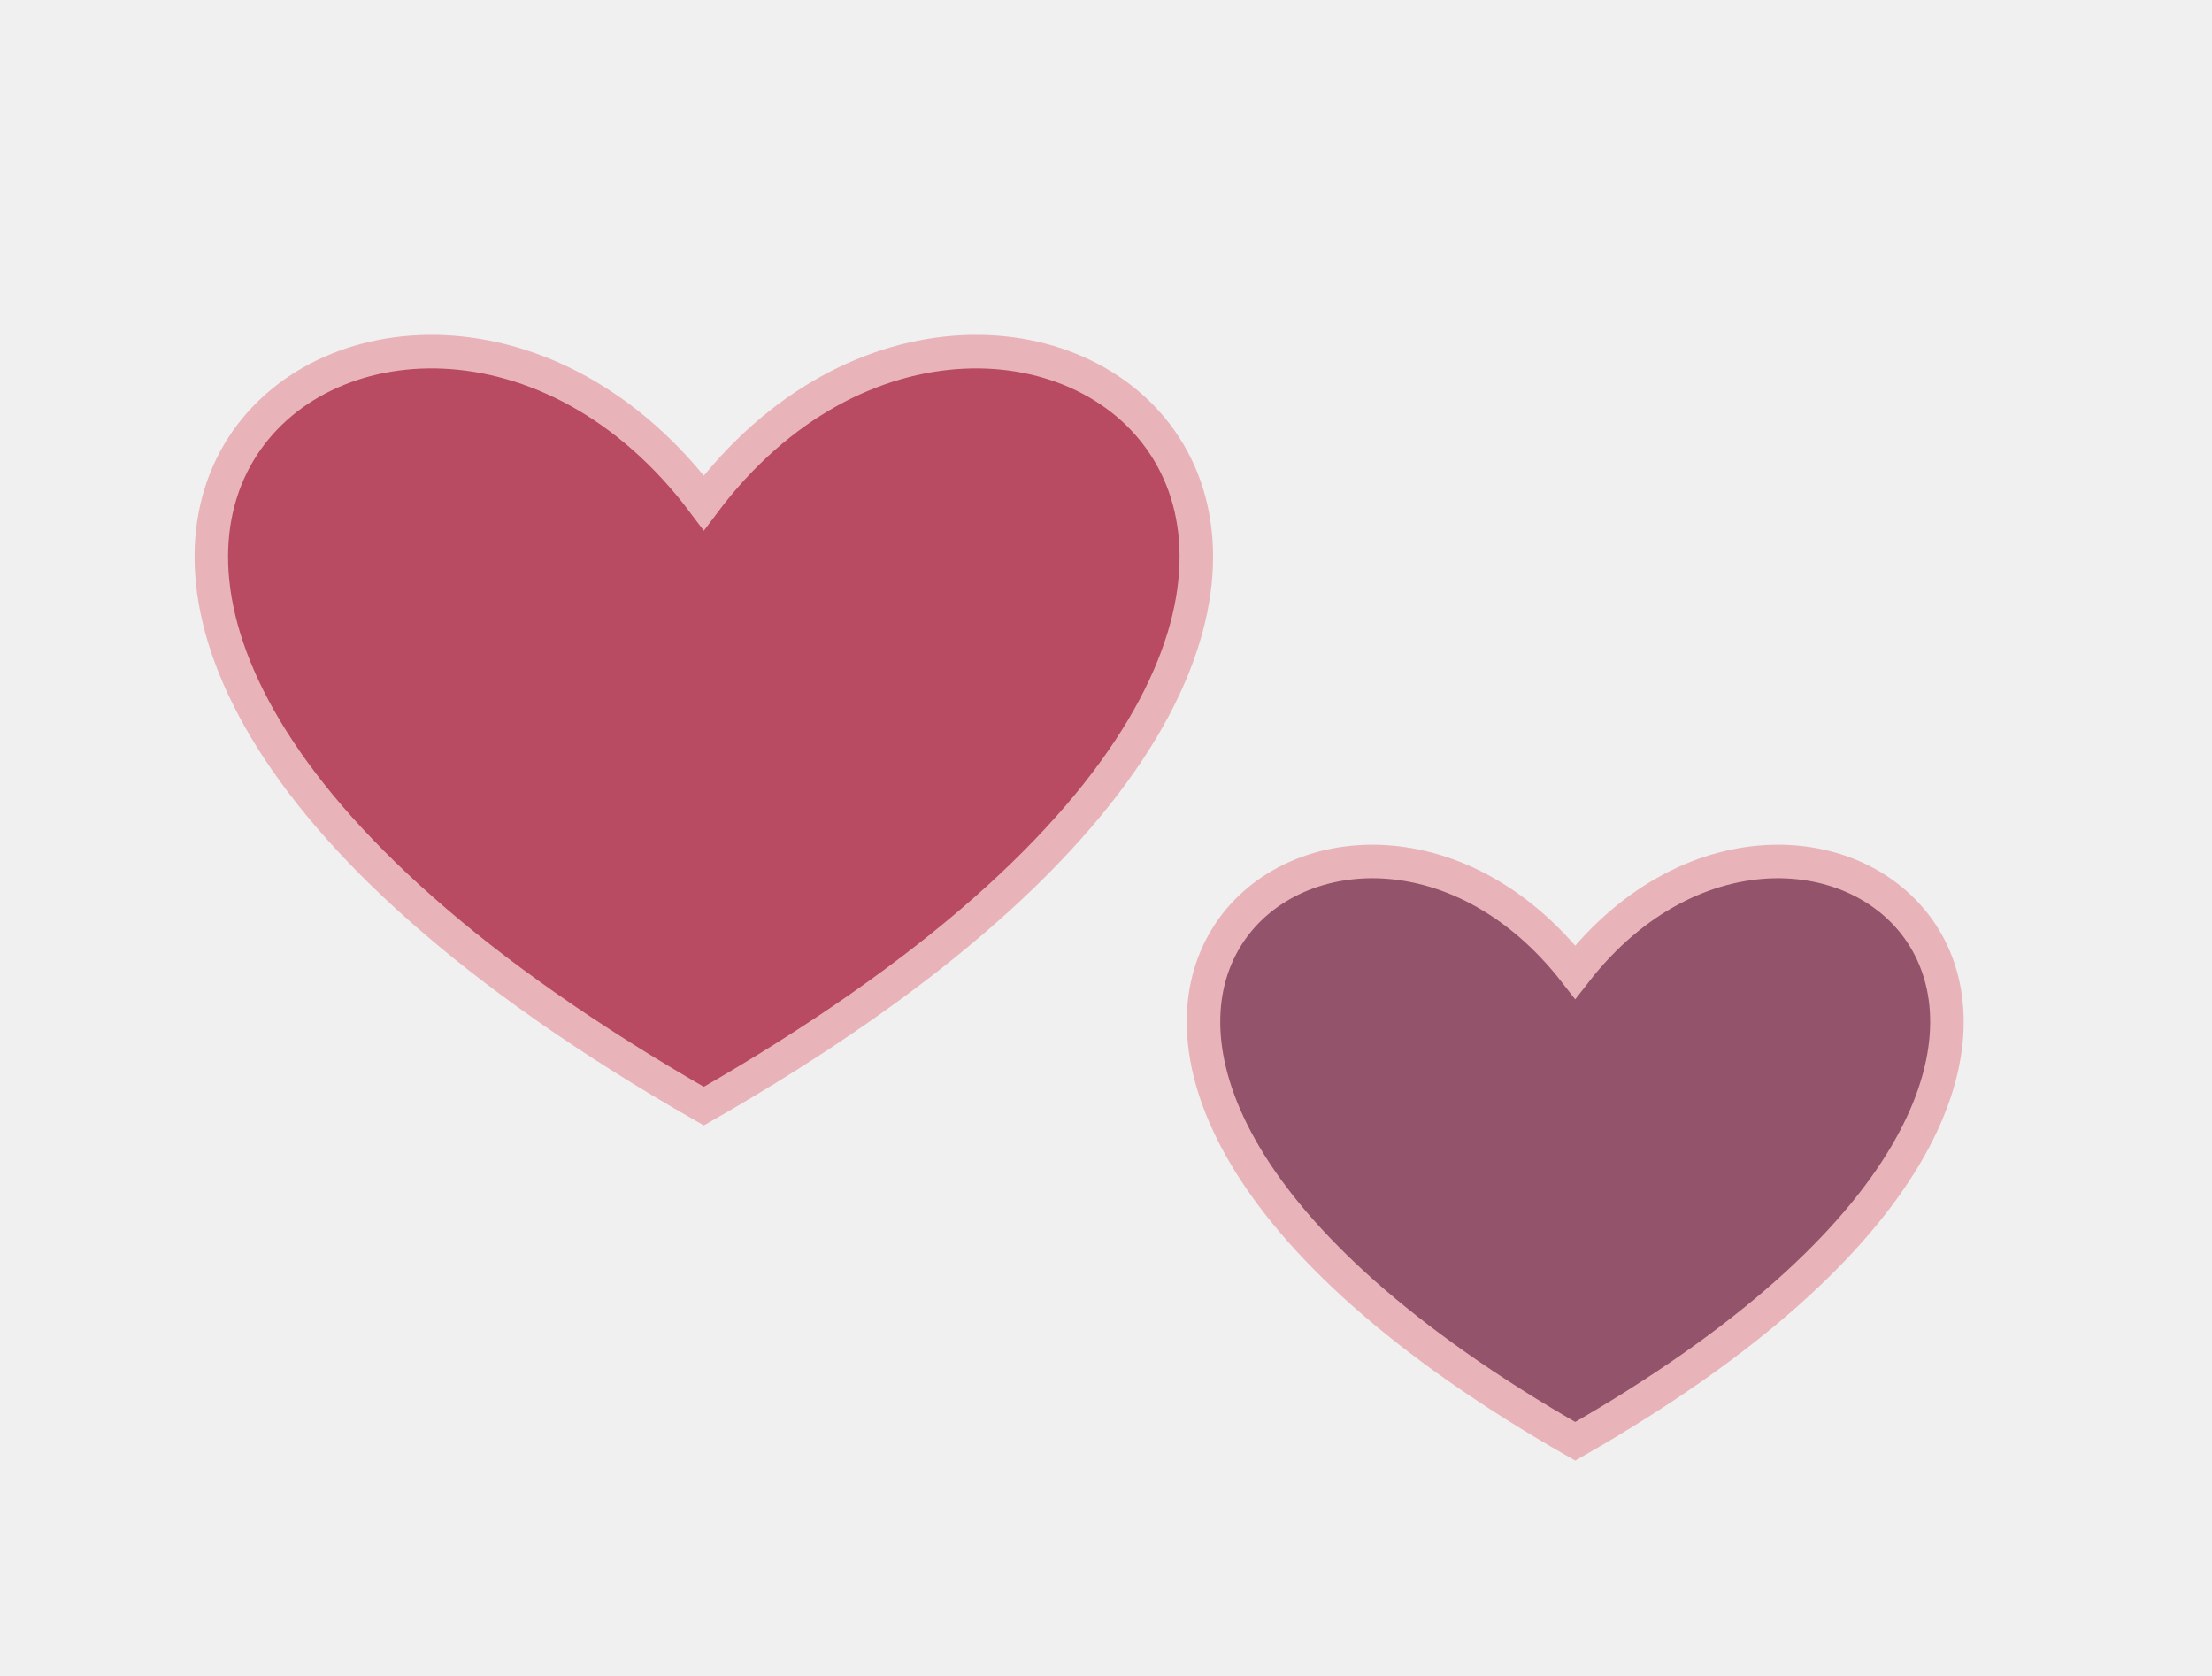
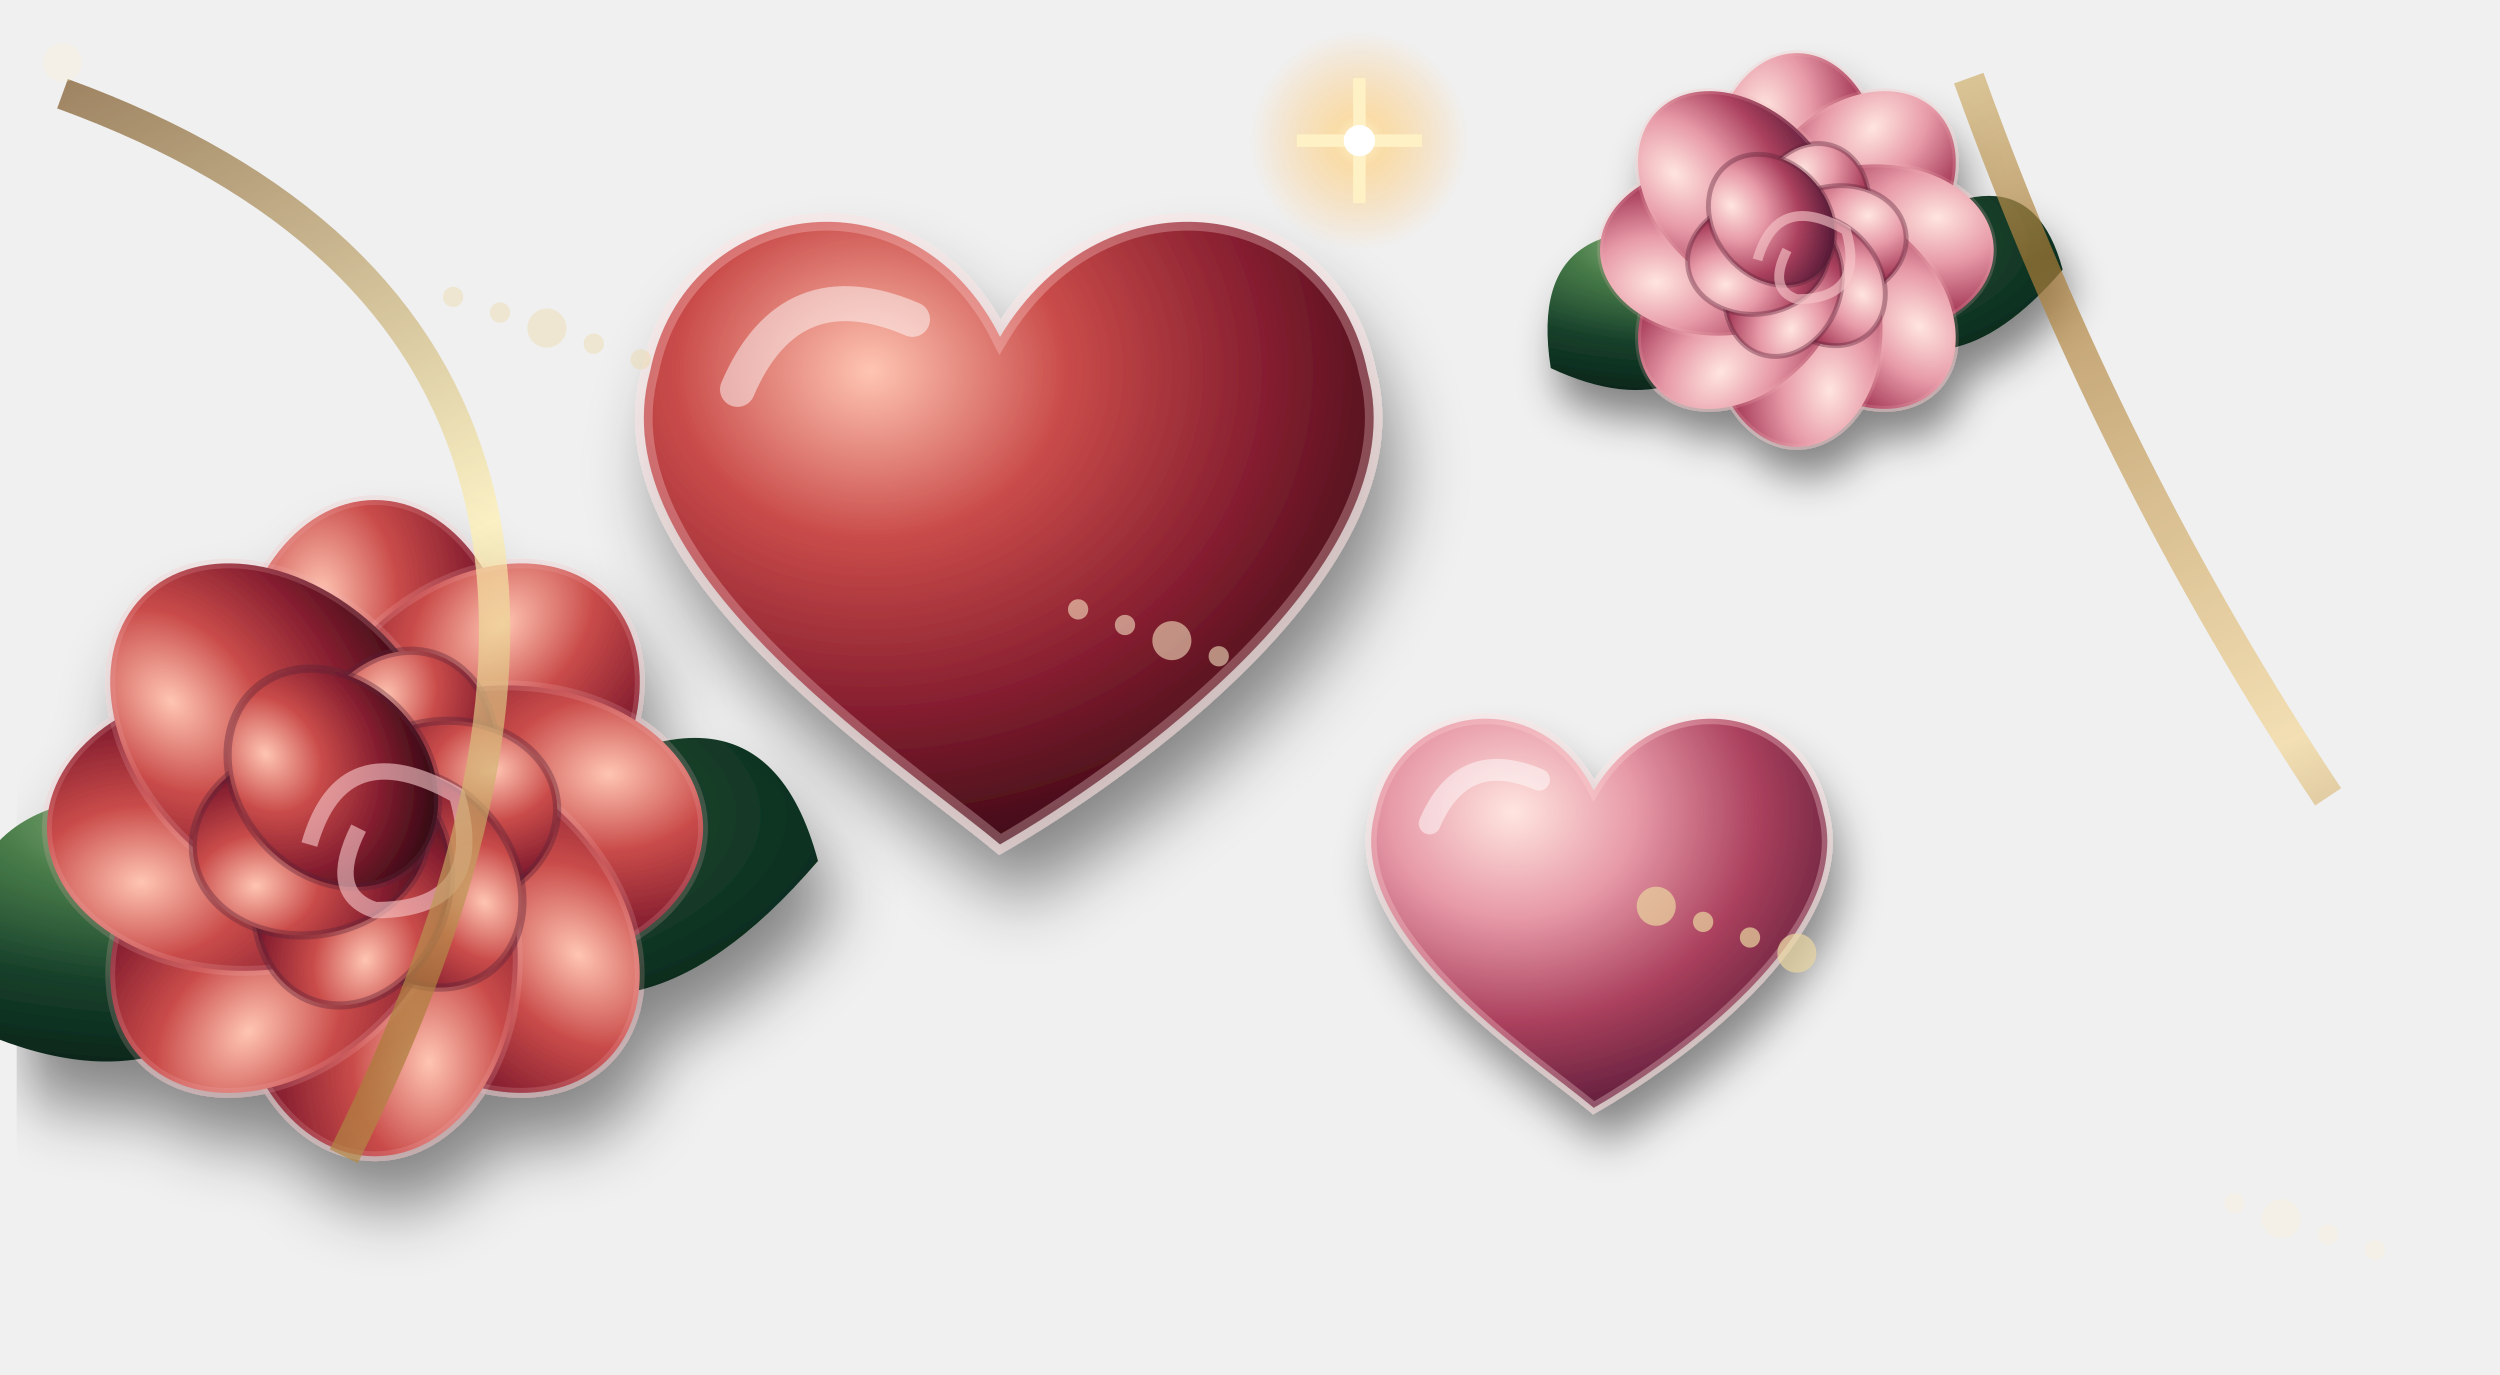
- <svg xmlns="http://www.w3.org/2000/svg" viewBox="0 0 66 50">
-   <path d="M21 33C-7 17 12 3 21 15 30 3 49 17 21 33Z" fill="#b84a61" stroke="#e8b4b9" />
-   <path d="M47 43C26 31 40 20 47 29 54 20 68 31 47 43Z" fill="#92536b" stroke="#e8b4b9" />
+ <svg xmlns="http://www.w3.org/2000/svg" viewBox="0 0 160 88" aria-hidden="true">
+   <defs>
+     <radialGradient id="gold" cx="31%" cy="24%" r="81%">
+       <stop offset="0" stop-color="#fff6cf" />
+       <stop offset="0.333" stop-color="#e1bf72" />
+       <stop offset="0.667" stop-color="#a57528" />
+       <stop offset="1" stop-color="#52320f" />
+     </radialGradient>
+     <radialGradient id="silver" cx="31%" cy="24%" r="81%">
+       <stop offset="0" stop-color="#ffffff" />
+       <stop offset="0.333" stop-color="#cdd4db" />
+       <stop offset="0.667" stop-color="#7a8290" />
+       <stop offset="1" stop-color="#373d48" />
+     </radialGradient>
+     <radialGradient id="red" cx="31%" cy="24%" r="81%">
+       <stop offset="0" stop-color="#ffc5b2" />
+       <stop offset="0.333" stop-color="#c94b49" />
+       <stop offset="0.667" stop-color="#861f30" />
+       <stop offset="1" stop-color="#350914" />
+     </radialGradient>
+     <radialGradient id="pink" cx="31%" cy="24%" r="81%">
+       <stop offset="0" stop-color="#ffe5df" />
+       <stop offset="0.333" stop-color="#e79aa8" />
+       <stop offset="0.667" stop-color="#aa405d" />
+       <stop offset="1" stop-color="#581b38" />
+     </radialGradient>
+     <radialGradient id="orange" cx="31%" cy="24%" r="81%">
+       <stop offset="0" stop-color="#ffe0a1" />
+       <stop offset="0.333" stop-color="#f4a33f" />
+       <stop offset="0.667" stop-color="#bb4c10" />
+       <stop offset="1" stop-color="#522108" />
+     </radialGradient>
+     <radialGradient id="green" cx="31%" cy="24%" r="81%">
+       <stop offset="0" stop-color="#b4d7a0" />
+       <stop offset="0.333" stop-color="#477b48" />
+       <stop offset="0.667" stop-color="#163f2a" />
+       <stop offset="1" stop-color="#072318" />
+     </radialGradient>
+     <radialGradient id="chocolate" cx="31%" cy="24%" r="81%">
+       <stop offset="0" stop-color="#d9ac88" />
+       <stop offset="0.333" stop-color="#925a3b" />
+       <stop offset="0.667" stop-color="#502818" />
+       <stop offset="1" stop-color="#1c0e09" />
+     </radialGradient>
+     <radialGradient id="navy" cx="31%" cy="24%" r="81%">
+       <stop offset="0" stop-color="#b4c9e3" />
+       <stop offset="0.333" stop-color="#557393" />
+       <stop offset="0.667" stop-color="#243a55" />
+       <stop offset="1" stop-color="#101e30" />
+     </radialGradient>
+     <radialGradient id="purple" cx="31%" cy="24%" r="81%">
+       <stop offset="0" stop-color="#e3bde7" />
+       <stop offset="0.333" stop-color="#9160ad" />
+       <stop offset="0.667" stop-color="#59306e" />
+       <stop offset="1" stop-color="#281332" />
+     </radialGradient>
+     <linearGradient id="metal" x2="1" y2="1">
+       <stop stop-color="#7b5525" />
+       <stop offset=".3" stop-color="#fff1b2" />
+       <stop offset=".52" stop-color="#a87a36" />
+       <stop offset=".8" stop-color="#f3d799" />
+       <stop offset="1" stop-color="#694418" />
+     </linearGradient>
+     <filter id="shadow" x="-35%" y="-35%" width="170%" height="170%">
+       <feDropShadow dx="1" dy="3" stdDeviation="2" flood-color="#000" flood-opacity=".45" />
+     </filter>
+     <radialGradient id="light">
+       <stop stop-color="#fff9d5" stop-opacity=".95" />
+       <stop offset=".25" stop-color="#ffcf78" stop-opacity=".6" />
+       <stop offset="1" stop-color="#ffbe66" stop-opacity="0" />
+     </radialGradient>
+   </defs>
+   <g transform="translate(24 53) scale(1.05)" filter="url(#shadow)">
+     <path d="M-4 0Q-28-7-25 12Q-10 19-4 4M5 2Q23-13 27 2Q15 16 5 6" fill="url(#green)" />
+     <ellipse cx="0" cy="-8" rx="8.7" ry="12" transform="rotate(0)" fill="url(#red)" stroke="#f4afb5" stroke-opacity=".2" stroke-width=".6" />
+     <ellipse cx="0" cy="-8" rx="8.7" ry="12" transform="rotate(45)" fill="url(#red)" stroke="#f4afb5" stroke-opacity=".2" stroke-width=".6" />
+     <ellipse cx="0" cy="-8" rx="8.7" ry="12" transform="rotate(90)" fill="url(#red)" stroke="#f4afb5" stroke-opacity=".2" stroke-width=".6" />
+     <ellipse cx="0" cy="-8" rx="8.7" ry="12" transform="rotate(135)" fill="url(#red)" stroke="#f4afb5" stroke-opacity=".2" stroke-width=".6" />
+     <ellipse cx="0" cy="-8" rx="8.7" ry="12" transform="rotate(180)" fill="url(#red)" stroke="#f4afb5" stroke-opacity=".2" stroke-width=".6" />
+     <ellipse cx="0" cy="-8" rx="8.7" ry="12" transform="rotate(225)" fill="url(#red)" stroke="#f4afb5" stroke-opacity=".2" stroke-width=".6" />
+     <ellipse cx="0" cy="-8" rx="8.7" ry="12" transform="rotate(270)" fill="url(#red)" stroke="#f4afb5" stroke-opacity=".2" stroke-width=".6" />
+     <ellipse cx="0" cy="-8" rx="8.7" ry="12" transform="rotate(315)" fill="url(#red)" stroke="#f4afb5" stroke-opacity=".2" stroke-width=".6" />
+     <ellipse cx="0" cy="-4" rx="5.8" ry="7.2" transform="rotate(20)" fill="url(#red)" stroke="#5a2438" stroke-opacity=".38" stroke-width=".5" />
+     <ellipse cx="0" cy="-4" rx="5.8" ry="7.2" transform="rotate(80)" fill="url(#red)" stroke="#5a2438" stroke-opacity=".38" stroke-width=".5" />
+     <ellipse cx="0" cy="-4" rx="5.8" ry="7.2" transform="rotate(140)" fill="url(#red)" stroke="#5a2438" stroke-opacity=".38" stroke-width=".5" />
+     <ellipse cx="0" cy="-4" rx="5.8" ry="7.2" transform="rotate(200)" fill="url(#red)" stroke="#5a2438" stroke-opacity=".38" stroke-width=".5" />
+     <ellipse cx="0" cy="-4" rx="5.8" ry="7.2" transform="rotate(260)" fill="url(#red)" stroke="#5a2438" stroke-opacity=".38" stroke-width=".5" />
+     <ellipse cx="0" cy="-4" rx="5.8" ry="7.2" transform="rotate(320)" fill="url(#red)" stroke="#5a2438" stroke-opacity=".38" stroke-width=".5" />
+     <path d="M-4 1Q-2-6 5-2Q7 5 0 5Q-3 4-1 0" fill="none" stroke="#f8c9cc" stroke-width="1" opacity=".6" />
+   </g>
+   <g transform="translate(64 35) scale(1.12)" filter="url(#shadow)">
+     <path d="M0 17C-6 12-23 1-20-10C-18-20-5-22 0-12C6-22 19-20 21-10C24 1 7 13 0 17Z" fill="url(#red)" stroke="#ffd5d6" stroke-opacity=".3" />
+     <path d="M-15-9Q-12-16-5-13" stroke="#fff" stroke-width="2" stroke-linecap="round" opacity=".48" fill="none" />
+   </g>
+   <g transform="translate(102 59) scale(0.7)" filter="url(#shadow)">
+     <path d="M0 17C-6 12-23 1-20-10C-18-20-5-22 0-12C6-22 19-20 21-10C24 1 7 13 0 17Z" fill="url(#pink)" stroke="#ffd5d6" stroke-opacity=".3" />
+     <path d="M-15-9Q-12-16-5-13" stroke="#fff" stroke-width="2" stroke-linecap="round" opacity=".48" fill="none" />
+   </g>
+   <g transform="translate(115 16) scale(0.63)" filter="url(#shadow)">
+     <path d="M-4 0Q-28-7-25 12Q-10 19-4 4M5 2Q23-13 27 2Q15 16 5 6" fill="url(#green)" />
+     <ellipse cx="0" cy="-8" rx="8.7" ry="12" transform="rotate(0)" fill="url(#pink)" stroke="#f4afb5" stroke-opacity=".2" stroke-width=".6" />
+     <ellipse cx="0" cy="-8" rx="8.7" ry="12" transform="rotate(45)" fill="url(#pink)" stroke="#f4afb5" stroke-opacity=".2" stroke-width=".6" />
+     <ellipse cx="0" cy="-8" rx="8.7" ry="12" transform="rotate(90)" fill="url(#pink)" stroke="#f4afb5" stroke-opacity=".2" stroke-width=".6" />
+     <ellipse cx="0" cy="-8" rx="8.7" ry="12" transform="rotate(135)" fill="url(#pink)" stroke="#f4afb5" stroke-opacity=".2" stroke-width=".6" />
+     <ellipse cx="0" cy="-8" rx="8.7" ry="12" transform="rotate(180)" fill="url(#pink)" stroke="#f4afb5" stroke-opacity=".2" stroke-width=".6" />
+     <ellipse cx="0" cy="-8" rx="8.7" ry="12" transform="rotate(225)" fill="url(#pink)" stroke="#f4afb5" stroke-opacity=".2" stroke-width=".6" />
+     <ellipse cx="0" cy="-8" rx="8.7" ry="12" transform="rotate(270)" fill="url(#pink)" stroke="#f4afb5" stroke-opacity=".2" stroke-width=".6" />
+     <ellipse cx="0" cy="-8" rx="8.7" ry="12" transform="rotate(315)" fill="url(#pink)" stroke="#f4afb5" stroke-opacity=".2" stroke-width=".6" />
+     <ellipse cx="0" cy="-4" rx="5.8" ry="7.2" transform="rotate(20)" fill="url(#pink)" stroke="#5a2438" stroke-opacity=".38" stroke-width=".5" />
+     <ellipse cx="0" cy="-4" rx="5.8" ry="7.2" transform="rotate(80)" fill="url(#pink)" stroke="#5a2438" stroke-opacity=".38" stroke-width=".5" />
+     <ellipse cx="0" cy="-4" rx="5.8" ry="7.2" transform="rotate(140)" fill="url(#pink)" stroke="#5a2438" stroke-opacity=".38" stroke-width=".5" />
+     <ellipse cx="0" cy="-4" rx="5.8" ry="7.2" transform="rotate(200)" fill="url(#pink)" stroke="#5a2438" stroke-opacity=".38" stroke-width=".5" />
+     <ellipse cx="0" cy="-4" rx="5.8" ry="7.2" transform="rotate(260)" fill="url(#pink)" stroke="#5a2438" stroke-opacity=".38" stroke-width=".5" />
+     <ellipse cx="0" cy="-4" rx="5.8" ry="7.2" transform="rotate(320)" fill="url(#pink)" stroke="#5a2438" stroke-opacity=".38" stroke-width=".5" />
+     <path d="M-4 1Q-2-6 5-2Q7 5 0 5Q-3 4-1 0" fill="none" stroke="#f8c9cc" stroke-width="1" opacity=".6" />
+   </g>
+   <path d="M4 6Q48 22 22 74M126 5Q135 30 149 51" fill="none" stroke="url(#metal)" stroke-width="2" opacity=".7" />
+   <g transform="translate(87 9) scale(1)">
+     <circle r="7" fill="url(#light)" />
+     <path d="M-4 0H4M0-4V4" stroke="#fff1c6" stroke-width=".8" />
+     <circle r="1" fill="#fff" />
+   </g>
+   <circle cx="4" cy="4" r="1.25" fill="#fff1cc" opacity="0.25" />
+   <circle cx="41" cy="23" r="0.65" fill="#ead6a0" opacity="0.4" />
+   <circle cx="78" cy="42" r="0.65" fill="#fff1cc" opacity="0.55" />
+   <circle cx="115" cy="61" r="1.25" fill="#ead6a0" opacity="0.7" />
+   <circle cx="152" cy="80" r="0.65" fill="#fff1cc" opacity="0.25" />
+   <circle cx="38" cy="22" r="0.65" fill="#ead6a0" opacity="0.4" />
+   <circle cx="75" cy="41" r="1.25" fill="#fff1cc" opacity="0.55" />
+   <circle cx="112" cy="60" r="0.65" fill="#ead6a0" opacity="0.7" />
+   <circle cx="149" cy="79" r="0.65" fill="#fff1cc" opacity="0.25" />
+   <circle cx="35" cy="21" r="1.25" fill="#ead6a0" opacity="0.4" />
+   <circle cx="72" cy="40" r="0.65" fill="#fff1cc" opacity="0.55" />
+   <circle cx="109" cy="59" r="0.65" fill="#ead6a0" opacity="0.7" />
+   <circle cx="146" cy="78" r="1.25" fill="#fff1cc" opacity="0.25" />
+   <circle cx="32" cy="20" r="0.65" fill="#ead6a0" opacity="0.4" />
+   <circle cx="69" cy="39" r="0.65" fill="#fff1cc" opacity="0.55" />
+   <circle cx="106" cy="58" r="1.25" fill="#ead6a0" opacity="0.7" />
+   <circle cx="143" cy="77" r="0.65" fill="#fff1cc" opacity="0.25" />
+   <circle cx="29" cy="19" r="0.65" fill="#ead6a0" opacity="0.4" />
</svg>
